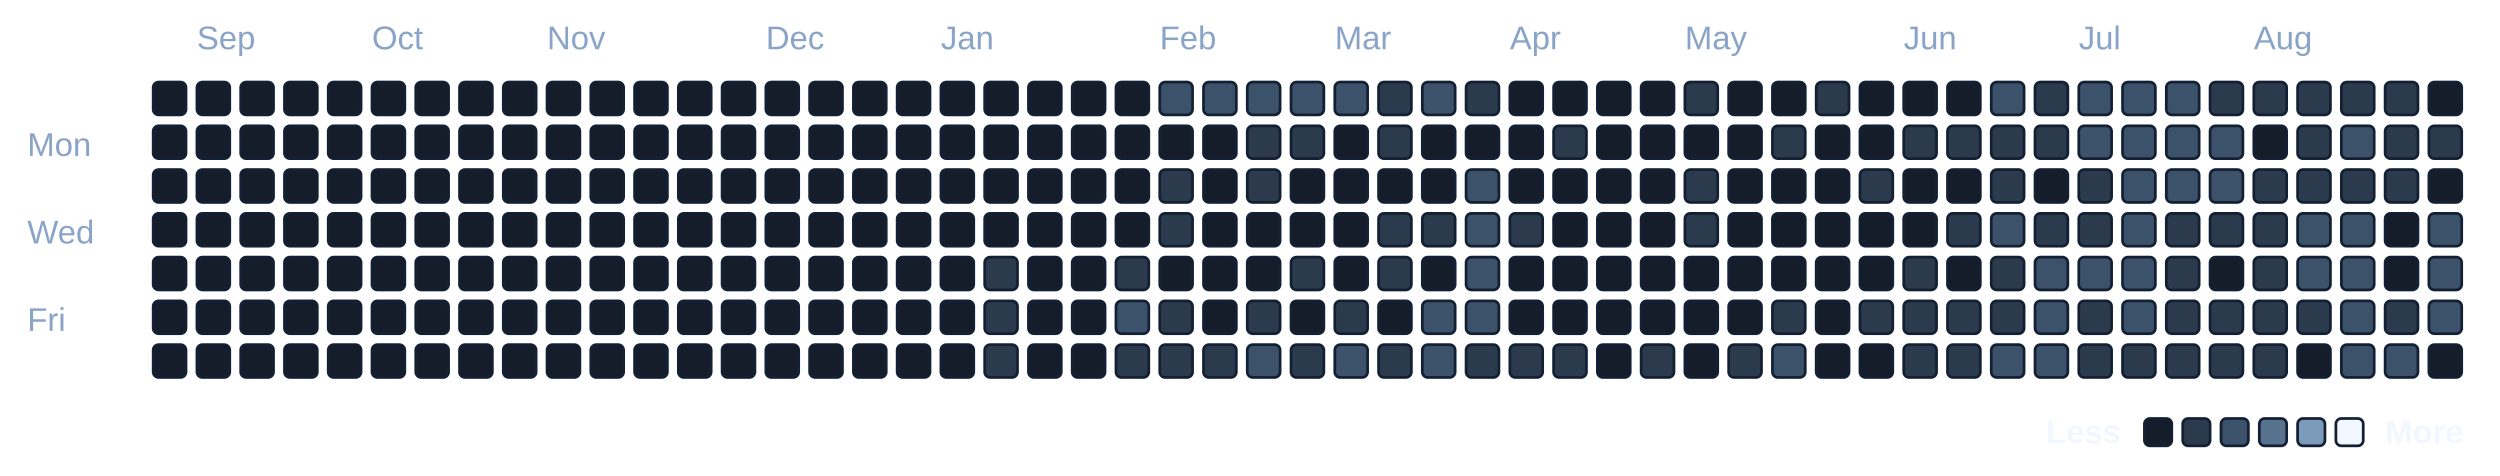
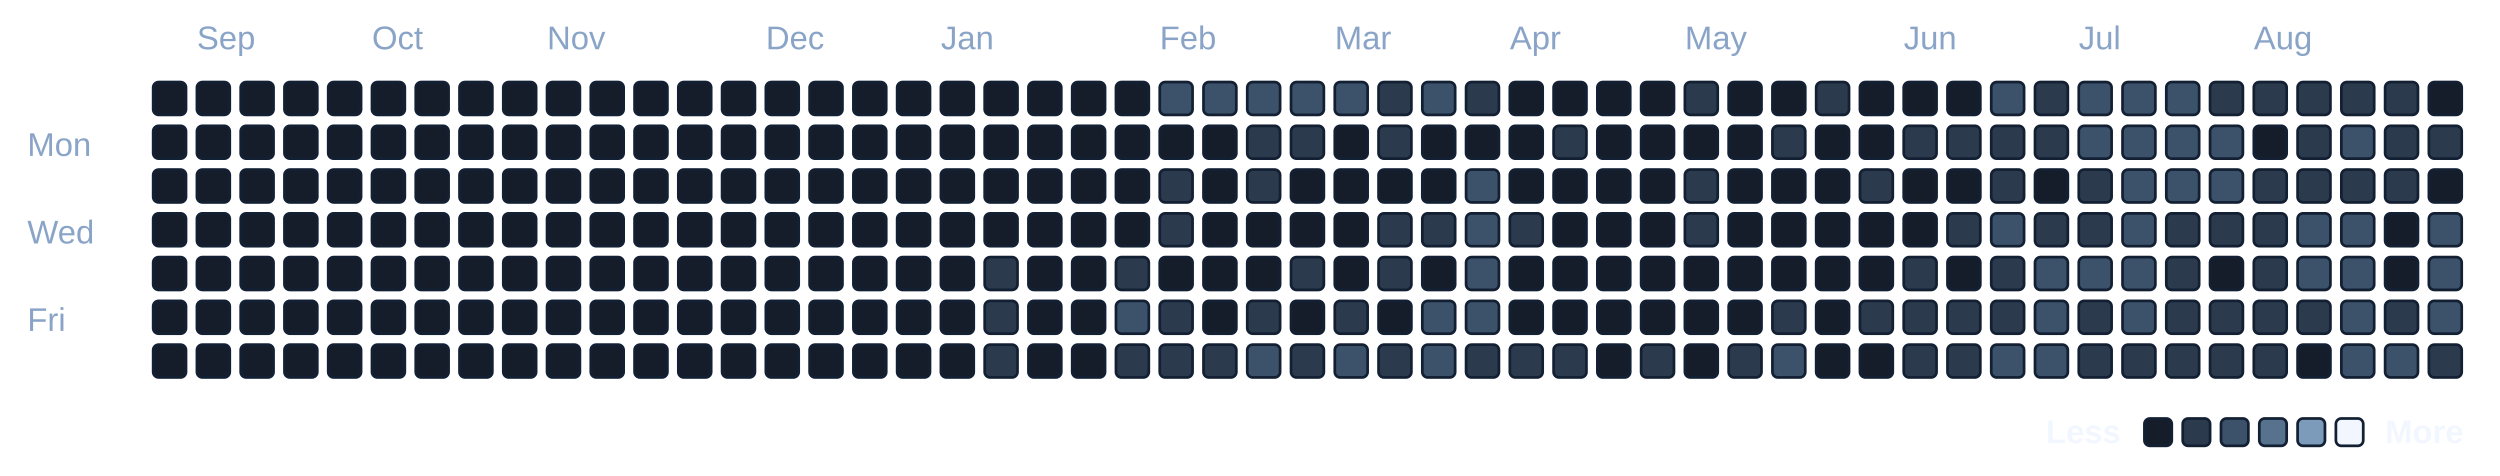
<svg xmlns="http://www.w3.org/2000/svg" baseProfile="tiny" height="174" version="1.2" width="914">
  <defs />
  <text fill="#8AA4C8" font-family="Segoe UI, Arial, sans-serif" font-size="12px" x="72" y="18">Sep</text>
  <text fill="#8AA4C8" font-family="Segoe UI, Arial, sans-serif" font-size="12px" x="136" y="18">Oct</text>
  <text fill="#8AA4C8" font-family="Segoe UI, Arial, sans-serif" font-size="12px" x="200" y="18">Nov</text>
  <text fill="#8AA4C8" font-family="Segoe UI, Arial, sans-serif" font-size="12px" x="280" y="18">Dec</text>
  <text fill="#8AA4C8" font-family="Segoe UI, Arial, sans-serif" font-size="12px" x="344" y="18">Jan</text>
  <text fill="#8AA4C8" font-family="Segoe UI, Arial, sans-serif" font-size="12px" x="424" y="18">Feb</text>
  <text fill="#8AA4C8" font-family="Segoe UI, Arial, sans-serif" font-size="12px" x="488" y="18">Mar</text>
  <text fill="#8AA4C8" font-family="Segoe UI, Arial, sans-serif" font-size="12px" x="552" y="18">Apr</text>
  <text fill="#8AA4C8" font-family="Segoe UI, Arial, sans-serif" font-size="12px" x="616" y="18">May</text>
  <text fill="#8AA4C8" font-family="Segoe UI, Arial, sans-serif" font-size="12px" x="696" y="18">Jun</text>
  <text fill="#8AA4C8" font-family="Segoe UI, Arial, sans-serif" font-size="12px" x="760" y="18">Jul</text>
  <text fill="#8AA4C8" font-family="Segoe UI, Arial, sans-serif" font-size="12px" x="824" y="18">Aug</text>
  <text fill="#8AA4C8" font-family="Segoe UI, Arial, sans-serif" font-size="12px" x="10" y="57">Mon</text>
  <text fill="#8AA4C8" font-family="Segoe UI, Arial, sans-serif" font-size="12px" x="10" y="89">Wed</text>
  <text fill="#8AA4C8" font-family="Segoe UI, Arial, sans-serif" font-size="12px" x="10" y="121">Fri</text>
  <rect fill="#151D2B" height="12" rx="2" ry="2" stroke="#132033" stroke-width="1" width="12" x="56" y="30" />
  <rect fill="#151D2B" height="12" rx="2" ry="2" stroke="#132033" stroke-width="1" width="12" x="56" y="46" />
  <rect fill="#151D2B" height="12" rx="2" ry="2" stroke="#132033" stroke-width="1" width="12" x="56" y="62" />
  <rect fill="#151D2B" height="12" rx="2" ry="2" stroke="#132033" stroke-width="1" width="12" x="56" y="78" />
  <rect fill="#151D2B" height="12" rx="2" ry="2" stroke="#132033" stroke-width="1" width="12" x="56" y="94" />
  <rect fill="#151D2B" height="12" rx="2" ry="2" stroke="#132033" stroke-width="1" width="12" x="56" y="110" />
  <rect fill="#151D2B" height="12" rx="2" ry="2" stroke="#132033" stroke-width="1" width="12" x="56" y="126" />
  <rect fill="#151D2B" height="12" rx="2" ry="2" stroke="#132033" stroke-width="1" width="12" x="72" y="30" />
  <rect fill="#151D2B" height="12" rx="2" ry="2" stroke="#132033" stroke-width="1" width="12" x="72" y="46" />
  <rect fill="#151D2B" height="12" rx="2" ry="2" stroke="#132033" stroke-width="1" width="12" x="72" y="62" />
  <rect fill="#151D2B" height="12" rx="2" ry="2" stroke="#132033" stroke-width="1" width="12" x="72" y="78" />
  <rect fill="#151D2B" height="12" rx="2" ry="2" stroke="#132033" stroke-width="1" width="12" x="72" y="94" />
  <rect fill="#151D2B" height="12" rx="2" ry="2" stroke="#132033" stroke-width="1" width="12" x="72" y="110" />
  <rect fill="#151D2B" height="12" rx="2" ry="2" stroke="#132033" stroke-width="1" width="12" x="72" y="126" />
  <rect fill="#151D2B" height="12" rx="2" ry="2" stroke="#132033" stroke-width="1" width="12" x="88" y="30" />
  <rect fill="#151D2B" height="12" rx="2" ry="2" stroke="#132033" stroke-width="1" width="12" x="88" y="46" />
  <rect fill="#151D2B" height="12" rx="2" ry="2" stroke="#132033" stroke-width="1" width="12" x="88" y="62" />
  <rect fill="#151D2B" height="12" rx="2" ry="2" stroke="#132033" stroke-width="1" width="12" x="88" y="78" />
  <rect fill="#151D2B" height="12" rx="2" ry="2" stroke="#132033" stroke-width="1" width="12" x="88" y="94" />
  <rect fill="#151D2B" height="12" rx="2" ry="2" stroke="#132033" stroke-width="1" width="12" x="88" y="110" />
  <rect fill="#151D2B" height="12" rx="2" ry="2" stroke="#132033" stroke-width="1" width="12" x="88" y="126" />
  <rect fill="#151D2B" height="12" rx="2" ry="2" stroke="#132033" stroke-width="1" width="12" x="104" y="30" />
  <rect fill="#151D2B" height="12" rx="2" ry="2" stroke="#132033" stroke-width="1" width="12" x="104" y="46" />
  <rect fill="#151D2B" height="12" rx="2" ry="2" stroke="#132033" stroke-width="1" width="12" x="104" y="62" />
  <rect fill="#151D2B" height="12" rx="2" ry="2" stroke="#132033" stroke-width="1" width="12" x="104" y="78" />
  <rect fill="#151D2B" height="12" rx="2" ry="2" stroke="#132033" stroke-width="1" width="12" x="104" y="94" />
  <rect fill="#151D2B" height="12" rx="2" ry="2" stroke="#132033" stroke-width="1" width="12" x="104" y="110" />
  <rect fill="#151D2B" height="12" rx="2" ry="2" stroke="#132033" stroke-width="1" width="12" x="104" y="126" />
  <rect fill="#151D2B" height="12" rx="2" ry="2" stroke="#132033" stroke-width="1" width="12" x="120" y="30" />
  <rect fill="#151D2B" height="12" rx="2" ry="2" stroke="#132033" stroke-width="1" width="12" x="120" y="46" />
  <rect fill="#151D2B" height="12" rx="2" ry="2" stroke="#132033" stroke-width="1" width="12" x="120" y="62" />
  <rect fill="#151D2B" height="12" rx="2" ry="2" stroke="#132033" stroke-width="1" width="12" x="120" y="78" />
  <rect fill="#151D2B" height="12" rx="2" ry="2" stroke="#132033" stroke-width="1" width="12" x="120" y="94" />
  <rect fill="#151D2B" height="12" rx="2" ry="2" stroke="#132033" stroke-width="1" width="12" x="120" y="110" />
  <rect fill="#151D2B" height="12" rx="2" ry="2" stroke="#132033" stroke-width="1" width="12" x="120" y="126" />
  <rect fill="#151D2B" height="12" rx="2" ry="2" stroke="#132033" stroke-width="1" width="12" x="136" y="30" />
  <rect fill="#151D2B" height="12" rx="2" ry="2" stroke="#132033" stroke-width="1" width="12" x="136" y="46" />
  <rect fill="#151D2B" height="12" rx="2" ry="2" stroke="#132033" stroke-width="1" width="12" x="136" y="62" />
  <rect fill="#151D2B" height="12" rx="2" ry="2" stroke="#132033" stroke-width="1" width="12" x="136" y="78" />
  <rect fill="#151D2B" height="12" rx="2" ry="2" stroke="#132033" stroke-width="1" width="12" x="136" y="94" />
  <rect fill="#151D2B" height="12" rx="2" ry="2" stroke="#132033" stroke-width="1" width="12" x="136" y="110" />
  <rect fill="#151D2B" height="12" rx="2" ry="2" stroke="#132033" stroke-width="1" width="12" x="136" y="126" />
  <rect fill="#151D2B" height="12" rx="2" ry="2" stroke="#132033" stroke-width="1" width="12" x="152" y="30" />
  <rect fill="#151D2B" height="12" rx="2" ry="2" stroke="#132033" stroke-width="1" width="12" x="152" y="46" />
  <rect fill="#151D2B" height="12" rx="2" ry="2" stroke="#132033" stroke-width="1" width="12" x="152" y="62" />
  <rect fill="#151D2B" height="12" rx="2" ry="2" stroke="#132033" stroke-width="1" width="12" x="152" y="78" />
  <rect fill="#151D2B" height="12" rx="2" ry="2" stroke="#132033" stroke-width="1" width="12" x="152" y="94" />
  <rect fill="#151D2B" height="12" rx="2" ry="2" stroke="#132033" stroke-width="1" width="12" x="152" y="110" />
  <rect fill="#151D2B" height="12" rx="2" ry="2" stroke="#132033" stroke-width="1" width="12" x="152" y="126" />
  <rect fill="#151D2B" height="12" rx="2" ry="2" stroke="#132033" stroke-width="1" width="12" x="168" y="30" />
  <rect fill="#151D2B" height="12" rx="2" ry="2" stroke="#132033" stroke-width="1" width="12" x="168" y="46" />
  <rect fill="#151D2B" height="12" rx="2" ry="2" stroke="#132033" stroke-width="1" width="12" x="168" y="62" />
  <rect fill="#151D2B" height="12" rx="2" ry="2" stroke="#132033" stroke-width="1" width="12" x="168" y="78" />
  <rect fill="#151D2B" height="12" rx="2" ry="2" stroke="#132033" stroke-width="1" width="12" x="168" y="94" />
  <rect fill="#151D2B" height="12" rx="2" ry="2" stroke="#132033" stroke-width="1" width="12" x="168" y="110" />
  <rect fill="#151D2B" height="12" rx="2" ry="2" stroke="#132033" stroke-width="1" width="12" x="168" y="126" />
  <rect fill="#151D2B" height="12" rx="2" ry="2" stroke="#132033" stroke-width="1" width="12" x="184" y="30" />
  <rect fill="#151D2B" height="12" rx="2" ry="2" stroke="#132033" stroke-width="1" width="12" x="184" y="46" />
  <rect fill="#151D2B" height="12" rx="2" ry="2" stroke="#132033" stroke-width="1" width="12" x="184" y="62" />
  <rect fill="#151D2B" height="12" rx="2" ry="2" stroke="#132033" stroke-width="1" width="12" x="184" y="78" />
  <rect fill="#151D2B" height="12" rx="2" ry="2" stroke="#132033" stroke-width="1" width="12" x="184" y="94" />
  <rect fill="#151D2B" height="12" rx="2" ry="2" stroke="#132033" stroke-width="1" width="12" x="184" y="110" />
  <rect fill="#151D2B" height="12" rx="2" ry="2" stroke="#132033" stroke-width="1" width="12" x="184" y="126" />
  <rect fill="#151D2B" height="12" rx="2" ry="2" stroke="#132033" stroke-width="1" width="12" x="200" y="30" />
  <rect fill="#151D2B" height="12" rx="2" ry="2" stroke="#132033" stroke-width="1" width="12" x="200" y="46" />
  <rect fill="#151D2B" height="12" rx="2" ry="2" stroke="#132033" stroke-width="1" width="12" x="200" y="62" />
  <rect fill="#151D2B" height="12" rx="2" ry="2" stroke="#132033" stroke-width="1" width="12" x="200" y="78" />
  <rect fill="#151D2B" height="12" rx="2" ry="2" stroke="#132033" stroke-width="1" width="12" x="200" y="94" />
  <rect fill="#151D2B" height="12" rx="2" ry="2" stroke="#132033" stroke-width="1" width="12" x="200" y="110" />
  <rect fill="#151D2B" height="12" rx="2" ry="2" stroke="#132033" stroke-width="1" width="12" x="200" y="126" />
  <rect fill="#151D2B" height="12" rx="2" ry="2" stroke="#132033" stroke-width="1" width="12" x="216" y="30" />
  <rect fill="#151D2B" height="12" rx="2" ry="2" stroke="#132033" stroke-width="1" width="12" x="216" y="46" />
  <rect fill="#151D2B" height="12" rx="2" ry="2" stroke="#132033" stroke-width="1" width="12" x="216" y="62" />
  <rect fill="#151D2B" height="12" rx="2" ry="2" stroke="#132033" stroke-width="1" width="12" x="216" y="78" />
  <rect fill="#151D2B" height="12" rx="2" ry="2" stroke="#132033" stroke-width="1" width="12" x="216" y="94" />
  <rect fill="#151D2B" height="12" rx="2" ry="2" stroke="#132033" stroke-width="1" width="12" x="216" y="110" />
  <rect fill="#151D2B" height="12" rx="2" ry="2" stroke="#132033" stroke-width="1" width="12" x="216" y="126" />
  <rect fill="#151D2B" height="12" rx="2" ry="2" stroke="#132033" stroke-width="1" width="12" x="232" y="30" />
  <rect fill="#151D2B" height="12" rx="2" ry="2" stroke="#132033" stroke-width="1" width="12" x="232" y="46" />
  <rect fill="#151D2B" height="12" rx="2" ry="2" stroke="#132033" stroke-width="1" width="12" x="232" y="62" />
  <rect fill="#151D2B" height="12" rx="2" ry="2" stroke="#132033" stroke-width="1" width="12" x="232" y="78" />
  <rect fill="#151D2B" height="12" rx="2" ry="2" stroke="#132033" stroke-width="1" width="12" x="232" y="94" />
  <rect fill="#151D2B" height="12" rx="2" ry="2" stroke="#132033" stroke-width="1" width="12" x="232" y="110" />
  <rect fill="#151D2B" height="12" rx="2" ry="2" stroke="#132033" stroke-width="1" width="12" x="232" y="126" />
  <rect fill="#151D2B" height="12" rx="2" ry="2" stroke="#132033" stroke-width="1" width="12" x="248" y="30" />
  <rect fill="#151D2B" height="12" rx="2" ry="2" stroke="#132033" stroke-width="1" width="12" x="248" y="46" />
  <rect fill="#151D2B" height="12" rx="2" ry="2" stroke="#132033" stroke-width="1" width="12" x="248" y="62" />
  <rect fill="#151D2B" height="12" rx="2" ry="2" stroke="#132033" stroke-width="1" width="12" x="248" y="78" />
  <rect fill="#151D2B" height="12" rx="2" ry="2" stroke="#132033" stroke-width="1" width="12" x="248" y="94" />
  <rect fill="#151D2B" height="12" rx="2" ry="2" stroke="#132033" stroke-width="1" width="12" x="248" y="110" />
  <rect fill="#151D2B" height="12" rx="2" ry="2" stroke="#132033" stroke-width="1" width="12" x="248" y="126" />
  <rect fill="#151D2B" height="12" rx="2" ry="2" stroke="#132033" stroke-width="1" width="12" x="264" y="30" />
  <rect fill="#151D2B" height="12" rx="2" ry="2" stroke="#132033" stroke-width="1" width="12" x="264" y="46" />
  <rect fill="#151D2B" height="12" rx="2" ry="2" stroke="#132033" stroke-width="1" width="12" x="264" y="62" />
  <rect fill="#151D2B" height="12" rx="2" ry="2" stroke="#132033" stroke-width="1" width="12" x="264" y="78" />
  <rect fill="#151D2B" height="12" rx="2" ry="2" stroke="#132033" stroke-width="1" width="12" x="264" y="94" />
  <rect fill="#151D2B" height="12" rx="2" ry="2" stroke="#132033" stroke-width="1" width="12" x="264" y="110" />
  <rect fill="#151D2B" height="12" rx="2" ry="2" stroke="#132033" stroke-width="1" width="12" x="264" y="126" />
  <rect fill="#151D2B" height="12" rx="2" ry="2" stroke="#132033" stroke-width="1" width="12" x="280" y="30" />
  <rect fill="#151D2B" height="12" rx="2" ry="2" stroke="#132033" stroke-width="1" width="12" x="280" y="46" />
  <rect fill="#151D2B" height="12" rx="2" ry="2" stroke="#132033" stroke-width="1" width="12" x="280" y="62" />
  <rect fill="#151D2B" height="12" rx="2" ry="2" stroke="#132033" stroke-width="1" width="12" x="280" y="78" />
  <rect fill="#151D2B" height="12" rx="2" ry="2" stroke="#132033" stroke-width="1" width="12" x="280" y="94" />
  <rect fill="#151D2B" height="12" rx="2" ry="2" stroke="#132033" stroke-width="1" width="12" x="280" y="110" />
  <rect fill="#151D2B" height="12" rx="2" ry="2" stroke="#132033" stroke-width="1" width="12" x="280" y="126" />
  <rect fill="#151D2B" height="12" rx="2" ry="2" stroke="#132033" stroke-width="1" width="12" x="296" y="30" />
  <rect fill="#151D2B" height="12" rx="2" ry="2" stroke="#132033" stroke-width="1" width="12" x="296" y="46" />
  <rect fill="#151D2B" height="12" rx="2" ry="2" stroke="#132033" stroke-width="1" width="12" x="296" y="62" />
  <rect fill="#151D2B" height="12" rx="2" ry="2" stroke="#132033" stroke-width="1" width="12" x="296" y="78" />
  <rect fill="#151D2B" height="12" rx="2" ry="2" stroke="#132033" stroke-width="1" width="12" x="296" y="94" />
  <rect fill="#151D2B" height="12" rx="2" ry="2" stroke="#132033" stroke-width="1" width="12" x="296" y="110" />
  <rect fill="#151D2B" height="12" rx="2" ry="2" stroke="#132033" stroke-width="1" width="12" x="296" y="126" />
  <rect fill="#151D2B" height="12" rx="2" ry="2" stroke="#132033" stroke-width="1" width="12" x="312" y="30" />
  <rect fill="#151D2B" height="12" rx="2" ry="2" stroke="#132033" stroke-width="1" width="12" x="312" y="46" />
  <rect fill="#151D2B" height="12" rx="2" ry="2" stroke="#132033" stroke-width="1" width="12" x="312" y="62" />
  <rect fill="#151D2B" height="12" rx="2" ry="2" stroke="#132033" stroke-width="1" width="12" x="312" y="78" />
  <rect fill="#151D2B" height="12" rx="2" ry="2" stroke="#132033" stroke-width="1" width="12" x="312" y="94" />
  <rect fill="#151D2B" height="12" rx="2" ry="2" stroke="#132033" stroke-width="1" width="12" x="312" y="110" />
  <rect fill="#151D2B" height="12" rx="2" ry="2" stroke="#132033" stroke-width="1" width="12" x="312" y="126" />
  <rect fill="#151D2B" height="12" rx="2" ry="2" stroke="#132033" stroke-width="1" width="12" x="328" y="30" />
  <rect fill="#151D2B" height="12" rx="2" ry="2" stroke="#132033" stroke-width="1" width="12" x="328" y="46" />
  <rect fill="#151D2B" height="12" rx="2" ry="2" stroke="#132033" stroke-width="1" width="12" x="328" y="62" />
  <rect fill="#151D2B" height="12" rx="2" ry="2" stroke="#132033" stroke-width="1" width="12" x="328" y="78" />
  <rect fill="#151D2B" height="12" rx="2" ry="2" stroke="#132033" stroke-width="1" width="12" x="328" y="94" />
  <rect fill="#151D2B" height="12" rx="2" ry="2" stroke="#132033" stroke-width="1" width="12" x="328" y="110" />
  <rect fill="#151D2B" height="12" rx="2" ry="2" stroke="#132033" stroke-width="1" width="12" x="328" y="126" />
  <rect fill="#151D2B" height="12" rx="2" ry="2" stroke="#132033" stroke-width="1" width="12" x="344" y="30" />
  <rect fill="#151D2B" height="12" rx="2" ry="2" stroke="#132033" stroke-width="1" width="12" x="344" y="46" />
  <rect fill="#151D2B" height="12" rx="2" ry="2" stroke="#132033" stroke-width="1" width="12" x="344" y="62" />
  <rect fill="#151D2B" height="12" rx="2" ry="2" stroke="#132033" stroke-width="1" width="12" x="344" y="78" />
  <rect fill="#151D2B" height="12" rx="2" ry="2" stroke="#132033" stroke-width="1" width="12" x="344" y="94" />
  <rect fill="#151D2B" height="12" rx="2" ry="2" stroke="#132033" stroke-width="1" width="12" x="344" y="110" />
  <rect fill="#151D2B" height="12" rx="2" ry="2" stroke="#132033" stroke-width="1" width="12" x="344" y="126" />
  <rect fill="#151D2B" height="12" rx="2" ry="2" stroke="#132033" stroke-width="1" width="12" x="360" y="30" />
  <rect fill="#151D2B" height="12" rx="2" ry="2" stroke="#132033" stroke-width="1" width="12" x="360" y="46" />
  <rect fill="#151D2B" height="12" rx="2" ry="2" stroke="#132033" stroke-width="1" width="12" x="360" y="62" />
  <rect fill="#151D2B" height="12" rx="2" ry="2" stroke="#132033" stroke-width="1" width="12" x="360" y="78" />
  <rect fill="#2B3A4C" height="12" rx="2" ry="2" stroke="#132033" stroke-width="1" width="12" x="360" y="94" />
  <rect fill="#2B3A4C" height="12" rx="2" ry="2" stroke="#132033" stroke-width="1" width="12" x="360" y="110" />
  <rect fill="#2B3A4C" height="12" rx="2" ry="2" stroke="#132033" stroke-width="1" width="12" x="360" y="126" />
  <rect fill="#151D2B" height="12" rx="2" ry="2" stroke="#132033" stroke-width="1" width="12" x="376" y="30" />
  <rect fill="#151D2B" height="12" rx="2" ry="2" stroke="#132033" stroke-width="1" width="12" x="376" y="46" />
  <rect fill="#151D2B" height="12" rx="2" ry="2" stroke="#132033" stroke-width="1" width="12" x="376" y="62" />
  <rect fill="#151D2B" height="12" rx="2" ry="2" stroke="#132033" stroke-width="1" width="12" x="376" y="78" />
  <rect fill="#151D2B" height="12" rx="2" ry="2" stroke="#132033" stroke-width="1" width="12" x="376" y="94" />
  <rect fill="#151D2B" height="12" rx="2" ry="2" stroke="#132033" stroke-width="1" width="12" x="376" y="110" />
  <rect fill="#151D2B" height="12" rx="2" ry="2" stroke="#132033" stroke-width="1" width="12" x="376" y="126" />
  <rect fill="#151D2B" height="12" rx="2" ry="2" stroke="#132033" stroke-width="1" width="12" x="392" y="30" />
  <rect fill="#151D2B" height="12" rx="2" ry="2" stroke="#132033" stroke-width="1" width="12" x="392" y="46" />
  <rect fill="#151D2B" height="12" rx="2" ry="2" stroke="#132033" stroke-width="1" width="12" x="392" y="62" />
  <rect fill="#151D2B" height="12" rx="2" ry="2" stroke="#132033" stroke-width="1" width="12" x="392" y="78" />
  <rect fill="#151D2B" height="12" rx="2" ry="2" stroke="#132033" stroke-width="1" width="12" x="392" y="94" />
  <rect fill="#151D2B" height="12" rx="2" ry="2" stroke="#132033" stroke-width="1" width="12" x="392" y="110" />
  <rect fill="#151D2B" height="12" rx="2" ry="2" stroke="#132033" stroke-width="1" width="12" x="392" y="126" />
  <rect fill="#151D2B" height="12" rx="2" ry="2" stroke="#132033" stroke-width="1" width="12" x="408" y="30" />
  <rect fill="#151D2B" height="12" rx="2" ry="2" stroke="#132033" stroke-width="1" width="12" x="408" y="46" />
  <rect fill="#151D2B" height="12" rx="2" ry="2" stroke="#132033" stroke-width="1" width="12" x="408" y="62" />
  <rect fill="#151D2B" height="12" rx="2" ry="2" stroke="#132033" stroke-width="1" width="12" x="408" y="78" />
  <rect fill="#2B3A4C" height="12" rx="2" ry="2" stroke="#132033" stroke-width="1" width="12" x="408" y="94" />
  <rect fill="#3C526A" height="12" rx="2" ry="2" stroke="#132033" stroke-width="1" width="12" x="408" y="110" />
  <rect fill="#2B3A4C" height="12" rx="2" ry="2" stroke="#132033" stroke-width="1" width="12" x="408" y="126" />
  <rect fill="#3C526A" height="12" rx="2" ry="2" stroke="#132033" stroke-width="1" width="12" x="424" y="30" />
  <rect fill="#151D2B" height="12" rx="2" ry="2" stroke="#132033" stroke-width="1" width="12" x="424" y="46" />
  <rect fill="#2B3A4C" height="12" rx="2" ry="2" stroke="#132033" stroke-width="1" width="12" x="424" y="62" />
  <rect fill="#2B3A4C" height="12" rx="2" ry="2" stroke="#132033" stroke-width="1" width="12" x="424" y="78" />
  <rect fill="#151D2B" height="12" rx="2" ry="2" stroke="#132033" stroke-width="1" width="12" x="424" y="94" />
  <rect fill="#2B3A4C" height="12" rx="2" ry="2" stroke="#132033" stroke-width="1" width="12" x="424" y="110" />
  <rect fill="#2B3A4C" height="12" rx="2" ry="2" stroke="#132033" stroke-width="1" width="12" x="424" y="126" />
  <rect fill="#3C526A" height="12" rx="2" ry="2" stroke="#132033" stroke-width="1" width="12" x="440" y="30" />
  <rect fill="#151D2B" height="12" rx="2" ry="2" stroke="#132033" stroke-width="1" width="12" x="440" y="46" />
  <rect fill="#151D2B" height="12" rx="2" ry="2" stroke="#132033" stroke-width="1" width="12" x="440" y="62" />
  <rect fill="#151D2B" height="12" rx="2" ry="2" stroke="#132033" stroke-width="1" width="12" x="440" y="78" />
  <rect fill="#151D2B" height="12" rx="2" ry="2" stroke="#132033" stroke-width="1" width="12" x="440" y="94" />
  <rect fill="#151D2B" height="12" rx="2" ry="2" stroke="#132033" stroke-width="1" width="12" x="440" y="110" />
  <rect fill="#2B3A4C" height="12" rx="2" ry="2" stroke="#132033" stroke-width="1" width="12" x="440" y="126" />
  <rect fill="#3C526A" height="12" rx="2" ry="2" stroke="#132033" stroke-width="1" width="12" x="456" y="30" />
  <rect fill="#2B3A4C" height="12" rx="2" ry="2" stroke="#132033" stroke-width="1" width="12" x="456" y="46" />
  <rect fill="#2B3A4C" height="12" rx="2" ry="2" stroke="#132033" stroke-width="1" width="12" x="456" y="62" />
  <rect fill="#151D2B" height="12" rx="2" ry="2" stroke="#132033" stroke-width="1" width="12" x="456" y="78" />
  <rect fill="#151D2B" height="12" rx="2" ry="2" stroke="#132033" stroke-width="1" width="12" x="456" y="94" />
  <rect fill="#2B3A4C" height="12" rx="2" ry="2" stroke="#132033" stroke-width="1" width="12" x="456" y="110" />
  <rect fill="#3C526A" height="12" rx="2" ry="2" stroke="#132033" stroke-width="1" width="12" x="456" y="126" />
  <rect fill="#3C526A" height="12" rx="2" ry="2" stroke="#132033" stroke-width="1" width="12" x="472" y="30" />
  <rect fill="#2B3A4C" height="12" rx="2" ry="2" stroke="#132033" stroke-width="1" width="12" x="472" y="46" />
  <rect fill="#151D2B" height="12" rx="2" ry="2" stroke="#132033" stroke-width="1" width="12" x="472" y="62" />
  <rect fill="#151D2B" height="12" rx="2" ry="2" stroke="#132033" stroke-width="1" width="12" x="472" y="78" />
  <rect fill="#2B3A4C" height="12" rx="2" ry="2" stroke="#132033" stroke-width="1" width="12" x="472" y="94" />
  <rect fill="#151D2B" height="12" rx="2" ry="2" stroke="#132033" stroke-width="1" width="12" x="472" y="110" />
  <rect fill="#2B3A4C" height="12" rx="2" ry="2" stroke="#132033" stroke-width="1" width="12" x="472" y="126" />
  <rect fill="#3C526A" height="12" rx="2" ry="2" stroke="#132033" stroke-width="1" width="12" x="488" y="30" />
  <rect fill="#151D2B" height="12" rx="2" ry="2" stroke="#132033" stroke-width="1" width="12" x="488" y="46" />
  <rect fill="#151D2B" height="12" rx="2" ry="2" stroke="#132033" stroke-width="1" width="12" x="488" y="62" />
  <rect fill="#151D2B" height="12" rx="2" ry="2" stroke="#132033" stroke-width="1" width="12" x="488" y="78" />
  <rect fill="#151D2B" height="12" rx="2" ry="2" stroke="#132033" stroke-width="1" width="12" x="488" y="94" />
  <rect fill="#2B3A4C" height="12" rx="2" ry="2" stroke="#132033" stroke-width="1" width="12" x="488" y="110" />
  <rect fill="#3C526A" height="12" rx="2" ry="2" stroke="#132033" stroke-width="1" width="12" x="488" y="126" />
  <rect fill="#2B3A4C" height="12" rx="2" ry="2" stroke="#132033" stroke-width="1" width="12" x="504" y="30" />
  <rect fill="#2B3A4C" height="12" rx="2" ry="2" stroke="#132033" stroke-width="1" width="12" x="504" y="46" />
  <rect fill="#151D2B" height="12" rx="2" ry="2" stroke="#132033" stroke-width="1" width="12" x="504" y="62" />
  <rect fill="#2B3A4C" height="12" rx="2" ry="2" stroke="#132033" stroke-width="1" width="12" x="504" y="78" />
  <rect fill="#2B3A4C" height="12" rx="2" ry="2" stroke="#132033" stroke-width="1" width="12" x="504" y="94" />
  <rect fill="#151D2B" height="12" rx="2" ry="2" stroke="#132033" stroke-width="1" width="12" x="504" y="110" />
  <rect fill="#2B3A4C" height="12" rx="2" ry="2" stroke="#132033" stroke-width="1" width="12" x="504" y="126" />
  <rect fill="#3C526A" height="12" rx="2" ry="2" stroke="#132033" stroke-width="1" width="12" x="520" y="30" />
  <rect fill="#151D2B" height="12" rx="2" ry="2" stroke="#132033" stroke-width="1" width="12" x="520" y="46" />
  <rect fill="#151D2B" height="12" rx="2" ry="2" stroke="#132033" stroke-width="1" width="12" x="520" y="62" />
  <rect fill="#2B3A4C" height="12" rx="2" ry="2" stroke="#132033" stroke-width="1" width="12" x="520" y="78" />
  <rect fill="#151D2B" height="12" rx="2" ry="2" stroke="#132033" stroke-width="1" width="12" x="520" y="94" />
  <rect fill="#3C526A" height="12" rx="2" ry="2" stroke="#132033" stroke-width="1" width="12" x="520" y="110" />
  <rect fill="#3C526A" height="12" rx="2" ry="2" stroke="#132033" stroke-width="1" width="12" x="520" y="126" />
  <rect fill="#2B3A4C" height="12" rx="2" ry="2" stroke="#132033" stroke-width="1" width="12" x="536" y="30" />
  <rect fill="#151D2B" height="12" rx="2" ry="2" stroke="#132033" stroke-width="1" width="12" x="536" y="46" />
  <rect fill="#3C526A" height="12" rx="2" ry="2" stroke="#132033" stroke-width="1" width="12" x="536" y="62" />
  <rect fill="#3C526A" height="12" rx="2" ry="2" stroke="#132033" stroke-width="1" width="12" x="536" y="78" />
  <rect fill="#3C526A" height="12" rx="2" ry="2" stroke="#132033" stroke-width="1" width="12" x="536" y="94" />
  <rect fill="#3C526A" height="12" rx="2" ry="2" stroke="#132033" stroke-width="1" width="12" x="536" y="110" />
  <rect fill="#2B3A4C" height="12" rx="2" ry="2" stroke="#132033" stroke-width="1" width="12" x="536" y="126" />
  <rect fill="#151D2B" height="12" rx="2" ry="2" stroke="#132033" stroke-width="1" width="12" x="552" y="30" />
  <rect fill="#151D2B" height="12" rx="2" ry="2" stroke="#132033" stroke-width="1" width="12" x="552" y="46" />
  <rect fill="#151D2B" height="12" rx="2" ry="2" stroke="#132033" stroke-width="1" width="12" x="552" y="62" />
  <rect fill="#2B3A4C" height="12" rx="2" ry="2" stroke="#132033" stroke-width="1" width="12" x="552" y="78" />
  <rect fill="#151D2B" height="12" rx="2" ry="2" stroke="#132033" stroke-width="1" width="12" x="552" y="94" />
  <rect fill="#151D2B" height="12" rx="2" ry="2" stroke="#132033" stroke-width="1" width="12" x="552" y="110" />
  <rect fill="#2B3A4C" height="12" rx="2" ry="2" stroke="#132033" stroke-width="1" width="12" x="552" y="126" />
  <rect fill="#151D2B" height="12" rx="2" ry="2" stroke="#132033" stroke-width="1" width="12" x="568" y="30" />
  <rect fill="#2B3A4C" height="12" rx="2" ry="2" stroke="#132033" stroke-width="1" width="12" x="568" y="46" />
  <rect fill="#151D2B" height="12" rx="2" ry="2" stroke="#132033" stroke-width="1" width="12" x="568" y="62" />
  <rect fill="#151D2B" height="12" rx="2" ry="2" stroke="#132033" stroke-width="1" width="12" x="568" y="78" />
  <rect fill="#151D2B" height="12" rx="2" ry="2" stroke="#132033" stroke-width="1" width="12" x="568" y="94" />
  <rect fill="#151D2B" height="12" rx="2" ry="2" stroke="#132033" stroke-width="1" width="12" x="568" y="110" />
  <rect fill="#2B3A4C" height="12" rx="2" ry="2" stroke="#132033" stroke-width="1" width="12" x="568" y="126" />
  <rect fill="#151D2B" height="12" rx="2" ry="2" stroke="#132033" stroke-width="1" width="12" x="584" y="30" />
  <rect fill="#151D2B" height="12" rx="2" ry="2" stroke="#132033" stroke-width="1" width="12" x="584" y="46" />
  <rect fill="#151D2B" height="12" rx="2" ry="2" stroke="#132033" stroke-width="1" width="12" x="584" y="62" />
  <rect fill="#151D2B" height="12" rx="2" ry="2" stroke="#132033" stroke-width="1" width="12" x="584" y="78" />
  <rect fill="#151D2B" height="12" rx="2" ry="2" stroke="#132033" stroke-width="1" width="12" x="584" y="94" />
  <rect fill="#151D2B" height="12" rx="2" ry="2" stroke="#132033" stroke-width="1" width="12" x="584" y="110" />
  <rect fill="#151D2B" height="12" rx="2" ry="2" stroke="#132033" stroke-width="1" width="12" x="584" y="126" />
  <rect fill="#151D2B" height="12" rx="2" ry="2" stroke="#132033" stroke-width="1" width="12" x="600" y="30" />
  <rect fill="#151D2B" height="12" rx="2" ry="2" stroke="#132033" stroke-width="1" width="12" x="600" y="46" />
  <rect fill="#151D2B" height="12" rx="2" ry="2" stroke="#132033" stroke-width="1" width="12" x="600" y="62" />
  <rect fill="#151D2B" height="12" rx="2" ry="2" stroke="#132033" stroke-width="1" width="12" x="600" y="78" />
  <rect fill="#151D2B" height="12" rx="2" ry="2" stroke="#132033" stroke-width="1" width="12" x="600" y="94" />
  <rect fill="#151D2B" height="12" rx="2" ry="2" stroke="#132033" stroke-width="1" width="12" x="600" y="110" />
  <rect fill="#2B3A4C" height="12" rx="2" ry="2" stroke="#132033" stroke-width="1" width="12" x="600" y="126" />
  <rect fill="#2B3A4C" height="12" rx="2" ry="2" stroke="#132033" stroke-width="1" width="12" x="616" y="30" />
  <rect fill="#151D2B" height="12" rx="2" ry="2" stroke="#132033" stroke-width="1" width="12" x="616" y="46" />
  <rect fill="#2B3A4C" height="12" rx="2" ry="2" stroke="#132033" stroke-width="1" width="12" x="616" y="62" />
  <rect fill="#2B3A4C" height="12" rx="2" ry="2" stroke="#132033" stroke-width="1" width="12" x="616" y="78" />
  <rect fill="#151D2B" height="12" rx="2" ry="2" stroke="#132033" stroke-width="1" width="12" x="616" y="94" />
  <rect fill="#151D2B" height="12" rx="2" ry="2" stroke="#132033" stroke-width="1" width="12" x="616" y="110" />
  <rect fill="#151D2B" height="12" rx="2" ry="2" stroke="#132033" stroke-width="1" width="12" x="616" y="126" />
  <rect fill="#151D2B" height="12" rx="2" ry="2" stroke="#132033" stroke-width="1" width="12" x="632" y="30" />
  <rect fill="#151D2B" height="12" rx="2" ry="2" stroke="#132033" stroke-width="1" width="12" x="632" y="46" />
  <rect fill="#151D2B" height="12" rx="2" ry="2" stroke="#132033" stroke-width="1" width="12" x="632" y="62" />
  <rect fill="#151D2B" height="12" rx="2" ry="2" stroke="#132033" stroke-width="1" width="12" x="632" y="78" />
  <rect fill="#151D2B" height="12" rx="2" ry="2" stroke="#132033" stroke-width="1" width="12" x="632" y="94" />
  <rect fill="#151D2B" height="12" rx="2" ry="2" stroke="#132033" stroke-width="1" width="12" x="632" y="110" />
  <rect fill="#2B3A4C" height="12" rx="2" ry="2" stroke="#132033" stroke-width="1" width="12" x="632" y="126" />
  <rect fill="#151D2B" height="12" rx="2" ry="2" stroke="#132033" stroke-width="1" width="12" x="648" y="30" />
  <rect fill="#2B3A4C" height="12" rx="2" ry="2" stroke="#132033" stroke-width="1" width="12" x="648" y="46" />
  <rect fill="#151D2B" height="12" rx="2" ry="2" stroke="#132033" stroke-width="1" width="12" x="648" y="62" />
  <rect fill="#151D2B" height="12" rx="2" ry="2" stroke="#132033" stroke-width="1" width="12" x="648" y="78" />
  <rect fill="#151D2B" height="12" rx="2" ry="2" stroke="#132033" stroke-width="1" width="12" x="648" y="94" />
  <rect fill="#2B3A4C" height="12" rx="2" ry="2" stroke="#132033" stroke-width="1" width="12" x="648" y="110" />
  <rect fill="#3C526A" height="12" rx="2" ry="2" stroke="#132033" stroke-width="1" width="12" x="648" y="126" />
  <rect fill="#2B3A4C" height="12" rx="2" ry="2" stroke="#132033" stroke-width="1" width="12" x="664" y="30" />
  <rect fill="#151D2B" height="12" rx="2" ry="2" stroke="#132033" stroke-width="1" width="12" x="664" y="46" />
  <rect fill="#151D2B" height="12" rx="2" ry="2" stroke="#132033" stroke-width="1" width="12" x="664" y="62" />
  <rect fill="#151D2B" height="12" rx="2" ry="2" stroke="#132033" stroke-width="1" width="12" x="664" y="78" />
  <rect fill="#151D2B" height="12" rx="2" ry="2" stroke="#132033" stroke-width="1" width="12" x="664" y="94" />
  <rect fill="#151D2B" height="12" rx="2" ry="2" stroke="#132033" stroke-width="1" width="12" x="664" y="110" />
  <rect fill="#151D2B" height="12" rx="2" ry="2" stroke="#132033" stroke-width="1" width="12" x="664" y="126" />
  <rect fill="#151D2B" height="12" rx="2" ry="2" stroke="#132033" stroke-width="1" width="12" x="680" y="30" />
  <rect fill="#151D2B" height="12" rx="2" ry="2" stroke="#132033" stroke-width="1" width="12" x="680" y="46" />
  <rect fill="#2B3A4C" height="12" rx="2" ry="2" stroke="#132033" stroke-width="1" width="12" x="680" y="62" />
  <rect fill="#151D2B" height="12" rx="2" ry="2" stroke="#132033" stroke-width="1" width="12" x="680" y="78" />
  <rect fill="#151D2B" height="12" rx="2" ry="2" stroke="#132033" stroke-width="1" width="12" x="680" y="94" />
  <rect fill="#2B3A4C" height="12" rx="2" ry="2" stroke="#132033" stroke-width="1" width="12" x="680" y="110" />
  <rect fill="#151D2B" height="12" rx="2" ry="2" stroke="#132033" stroke-width="1" width="12" x="680" y="126" />
  <rect fill="#151D2B" height="12" rx="2" ry="2" stroke="#132033" stroke-width="1" width="12" x="696" y="30" />
  <rect fill="#2B3A4C" height="12" rx="2" ry="2" stroke="#132033" stroke-width="1" width="12" x="696" y="46" />
  <rect fill="#151D2B" height="12" rx="2" ry="2" stroke="#132033" stroke-width="1" width="12" x="696" y="62" />
  <rect fill="#151D2B" height="12" rx="2" ry="2" stroke="#132033" stroke-width="1" width="12" x="696" y="78" />
  <rect fill="#2B3A4C" height="12" rx="2" ry="2" stroke="#132033" stroke-width="1" width="12" x="696" y="94" />
  <rect fill="#2B3A4C" height="12" rx="2" ry="2" stroke="#132033" stroke-width="1" width="12" x="696" y="110" />
  <rect fill="#2B3A4C" height="12" rx="2" ry="2" stroke="#132033" stroke-width="1" width="12" x="696" y="126" />
  <rect fill="#151D2B" height="12" rx="2" ry="2" stroke="#132033" stroke-width="1" width="12" x="712" y="30" />
  <rect fill="#2B3A4C" height="12" rx="2" ry="2" stroke="#132033" stroke-width="1" width="12" x="712" y="46" />
  <rect fill="#151D2B" height="12" rx="2" ry="2" stroke="#132033" stroke-width="1" width="12" x="712" y="62" />
  <rect fill="#2B3A4C" height="12" rx="2" ry="2" stroke="#132033" stroke-width="1" width="12" x="712" y="78" />
  <rect fill="#151D2B" height="12" rx="2" ry="2" stroke="#132033" stroke-width="1" width="12" x="712" y="94" />
  <rect fill="#2B3A4C" height="12" rx="2" ry="2" stroke="#132033" stroke-width="1" width="12" x="712" y="110" />
  <rect fill="#2B3A4C" height="12" rx="2" ry="2" stroke="#132033" stroke-width="1" width="12" x="712" y="126" />
  <rect fill="#3C526A" height="12" rx="2" ry="2" stroke="#132033" stroke-width="1" width="12" x="728" y="30" />
  <rect fill="#2B3A4C" height="12" rx="2" ry="2" stroke="#132033" stroke-width="1" width="12" x="728" y="46" />
  <rect fill="#2B3A4C" height="12" rx="2" ry="2" stroke="#132033" stroke-width="1" width="12" x="728" y="62" />
  <rect fill="#3C526A" height="12" rx="2" ry="2" stroke="#132033" stroke-width="1" width="12" x="728" y="78" />
  <rect fill="#2B3A4C" height="12" rx="2" ry="2" stroke="#132033" stroke-width="1" width="12" x="728" y="94" />
  <rect fill="#2B3A4C" height="12" rx="2" ry="2" stroke="#132033" stroke-width="1" width="12" x="728" y="110" />
  <rect fill="#3C526A" height="12" rx="2" ry="2" stroke="#132033" stroke-width="1" width="12" x="728" y="126" />
  <rect fill="#2B3A4C" height="12" rx="2" ry="2" stroke="#132033" stroke-width="1" width="12" x="744" y="30" />
  <rect fill="#2B3A4C" height="12" rx="2" ry="2" stroke="#132033" stroke-width="1" width="12" x="744" y="46" />
  <rect fill="#151D2B" height="12" rx="2" ry="2" stroke="#132033" stroke-width="1" width="12" x="744" y="62" />
  <rect fill="#2B3A4C" height="12" rx="2" ry="2" stroke="#132033" stroke-width="1" width="12" x="744" y="78" />
  <rect fill="#3C526A" height="12" rx="2" ry="2" stroke="#132033" stroke-width="1" width="12" x="744" y="94" />
  <rect fill="#3C526A" height="12" rx="2" ry="2" stroke="#132033" stroke-width="1" width="12" x="744" y="110" />
  <rect fill="#3C526A" height="12" rx="2" ry="2" stroke="#132033" stroke-width="1" width="12" x="744" y="126" />
  <rect fill="#3C526A" height="12" rx="2" ry="2" stroke="#132033" stroke-width="1" width="12" x="760" y="30" />
  <rect fill="#3C526A" height="12" rx="2" ry="2" stroke="#132033" stroke-width="1" width="12" x="760" y="46" />
  <rect fill="#2B3A4C" height="12" rx="2" ry="2" stroke="#132033" stroke-width="1" width="12" x="760" y="62" />
  <rect fill="#2B3A4C" height="12" rx="2" ry="2" stroke="#132033" stroke-width="1" width="12" x="760" y="78" />
  <rect fill="#3C526A" height="12" rx="2" ry="2" stroke="#132033" stroke-width="1" width="12" x="760" y="94" />
  <rect fill="#2B3A4C" height="12" rx="2" ry="2" stroke="#132033" stroke-width="1" width="12" x="760" y="110" />
  <rect fill="#2B3A4C" height="12" rx="2" ry="2" stroke="#132033" stroke-width="1" width="12" x="760" y="126" />
  <rect fill="#3C526A" height="12" rx="2" ry="2" stroke="#132033" stroke-width="1" width="12" x="776" y="30" />
  <rect fill="#3C526A" height="12" rx="2" ry="2" stroke="#132033" stroke-width="1" width="12" x="776" y="46" />
  <rect fill="#3C526A" height="12" rx="2" ry="2" stroke="#132033" stroke-width="1" width="12" x="776" y="62" />
  <rect fill="#3C526A" height="12" rx="2" ry="2" stroke="#132033" stroke-width="1" width="12" x="776" y="78" />
  <rect fill="#3C526A" height="12" rx="2" ry="2" stroke="#132033" stroke-width="1" width="12" x="776" y="94" />
  <rect fill="#3C526A" height="12" rx="2" ry="2" stroke="#132033" stroke-width="1" width="12" x="776" y="110" />
  <rect fill="#2B3A4C" height="12" rx="2" ry="2" stroke="#132033" stroke-width="1" width="12" x="776" y="126" />
  <rect fill="#3C526A" height="12" rx="2" ry="2" stroke="#132033" stroke-width="1" width="12" x="792" y="30" />
  <rect fill="#3C526A" height="12" rx="2" ry="2" stroke="#132033" stroke-width="1" width="12" x="792" y="46" />
  <rect fill="#3C526A" height="12" rx="2" ry="2" stroke="#132033" stroke-width="1" width="12" x="792" y="62" />
  <rect fill="#2B3A4C" height="12" rx="2" ry="2" stroke="#132033" stroke-width="1" width="12" x="792" y="78" />
  <rect fill="#2B3A4C" height="12" rx="2" ry="2" stroke="#132033" stroke-width="1" width="12" x="792" y="94" />
  <rect fill="#2B3A4C" height="12" rx="2" ry="2" stroke="#132033" stroke-width="1" width="12" x="792" y="110" />
  <rect fill="#2B3A4C" height="12" rx="2" ry="2" stroke="#132033" stroke-width="1" width="12" x="792" y="126" />
  <rect fill="#2B3A4C" height="12" rx="2" ry="2" stroke="#132033" stroke-width="1" width="12" x="808" y="30" />
  <rect fill="#3C526A" height="12" rx="2" ry="2" stroke="#132033" stroke-width="1" width="12" x="808" y="46" />
  <rect fill="#3C526A" height="12" rx="2" ry="2" stroke="#132033" stroke-width="1" width="12" x="808" y="62" />
  <rect fill="#2B3A4C" height="12" rx="2" ry="2" stroke="#132033" stroke-width="1" width="12" x="808" y="78" />
  <rect fill="#151D2B" height="12" rx="2" ry="2" stroke="#132033" stroke-width="1" width="12" x="808" y="94" />
  <rect fill="#2B3A4C" height="12" rx="2" ry="2" stroke="#132033" stroke-width="1" width="12" x="808" y="110" />
  <rect fill="#2B3A4C" height="12" rx="2" ry="2" stroke="#132033" stroke-width="1" width="12" x="808" y="126" />
  <rect fill="#2B3A4C" height="12" rx="2" ry="2" stroke="#132033" stroke-width="1" width="12" x="824" y="30" />
  <rect fill="#151D2B" height="12" rx="2" ry="2" stroke="#132033" stroke-width="1" width="12" x="824" y="46" />
  <rect fill="#2B3A4C" height="12" rx="2" ry="2" stroke="#132033" stroke-width="1" width="12" x="824" y="62" />
  <rect fill="#2B3A4C" height="12" rx="2" ry="2" stroke="#132033" stroke-width="1" width="12" x="824" y="78" />
  <rect fill="#2B3A4C" height="12" rx="2" ry="2" stroke="#132033" stroke-width="1" width="12" x="824" y="94" />
  <rect fill="#2B3A4C" height="12" rx="2" ry="2" stroke="#132033" stroke-width="1" width="12" x="824" y="110" />
  <rect fill="#2B3A4C" height="12" rx="2" ry="2" stroke="#132033" stroke-width="1" width="12" x="824" y="126" />
  <rect fill="#2B3A4C" height="12" rx="2" ry="2" stroke="#132033" stroke-width="1" width="12" x="840" y="30" />
  <rect fill="#2B3A4C" height="12" rx="2" ry="2" stroke="#132033" stroke-width="1" width="12" x="840" y="46" />
  <rect fill="#2B3A4C" height="12" rx="2" ry="2" stroke="#132033" stroke-width="1" width="12" x="840" y="62" />
  <rect fill="#3C526A" height="12" rx="2" ry="2" stroke="#132033" stroke-width="1" width="12" x="840" y="78" />
  <rect fill="#3C526A" height="12" rx="2" ry="2" stroke="#132033" stroke-width="1" width="12" x="840" y="94" />
  <rect fill="#2B3A4C" height="12" rx="2" ry="2" stroke="#132033" stroke-width="1" width="12" x="840" y="110" />
  <rect fill="#151D2B" height="12" rx="2" ry="2" stroke="#132033" stroke-width="1" width="12" x="840" y="126" />
  <rect fill="#2B3A4C" height="12" rx="2" ry="2" stroke="#132033" stroke-width="1" width="12" x="856" y="30" />
  <rect fill="#3C526A" height="12" rx="2" ry="2" stroke="#132033" stroke-width="1" width="12" x="856" y="46" />
  <rect fill="#2B3A4C" height="12" rx="2" ry="2" stroke="#132033" stroke-width="1" width="12" x="856" y="62" />
  <rect fill="#3C526A" height="12" rx="2" ry="2" stroke="#132033" stroke-width="1" width="12" x="856" y="78" />
  <rect fill="#3C526A" height="12" rx="2" ry="2" stroke="#132033" stroke-width="1" width="12" x="856" y="94" />
  <rect fill="#3C526A" height="12" rx="2" ry="2" stroke="#132033" stroke-width="1" width="12" x="856" y="110" />
  <rect fill="#3C526A" height="12" rx="2" ry="2" stroke="#132033" stroke-width="1" width="12" x="856" y="126" />
  <rect fill="#2B3A4C" height="12" rx="2" ry="2" stroke="#132033" stroke-width="1" width="12" x="872" y="30" />
  <rect fill="#2B3A4C" height="12" rx="2" ry="2" stroke="#132033" stroke-width="1" width="12" x="872" y="46" />
  <rect fill="#2B3A4C" height="12" rx="2" ry="2" stroke="#132033" stroke-width="1" width="12" x="872" y="62" />
  <rect fill="#151D2B" height="12" rx="2" ry="2" stroke="#132033" stroke-width="1" width="12" x="872" y="78" />
  <rect fill="#151D2B" height="12" rx="2" ry="2" stroke="#132033" stroke-width="1" width="12" x="872" y="94" />
  <rect fill="#2B3A4C" height="12" rx="2" ry="2" stroke="#132033" stroke-width="1" width="12" x="872" y="110" />
  <rect fill="#3C526A" height="12" rx="2" ry="2" stroke="#132033" stroke-width="1" width="12" x="872" y="126" />
  <rect fill="#151D2B" height="12" rx="2" ry="2" stroke="#132033" stroke-width="1" width="12" x="888" y="30" />
  <rect fill="#2B3A4C" height="12" rx="2" ry="2" stroke="#132033" stroke-width="1" width="12" x="888" y="46" />
  <rect fill="#151D2B" height="12" rx="2" ry="2" stroke="#132033" stroke-width="1" width="12" x="888" y="62" />
  <rect fill="#3C526A" height="12" rx="2" ry="2" stroke="#132033" stroke-width="1" width="12" x="888" y="78" />
  <rect fill="#3C526A" height="12" rx="2" ry="2" stroke="#132033" stroke-width="1" width="12" x="888" y="94" />
  <rect fill="#3C526A" height="12" rx="2" ry="2" stroke="#132033" stroke-width="1" width="12" x="888" y="110" />
-   <rect fill="#151D2B" height="12" rx="2" ry="2" stroke="#132033" stroke-width="1" width="12" x="888" y="126" />
+   <rect fill="#2B3A4C" height="12" rx="2" ry="2" stroke="#132033" stroke-width="1" width="12" x="888" y="126" />
  <text fill="#F2F7FF" font-family="Segoe UI, Arial, sans-serif" font-size="12px" font-weight="600" x="748" y="162">Less</text>
  <rect fill="#151D2B" height="10" rx="2" ry="2" stroke="#132033" stroke-width="1" width="10" x="784" y="153" />
  <rect fill="#2B3A4C" height="10" rx="2" ry="2" stroke="#132033" stroke-width="1" width="10" x="798" y="153" />
  <rect fill="#3C526A" height="10" rx="2" ry="2" stroke="#132033" stroke-width="1" width="10" x="812" y="153" />
  <rect fill="#56728D" height="10" rx="2" ry="2" stroke="#132033" stroke-width="1" width="10" x="826" y="153" />
  <rect fill="#7C9AB9" height="10" rx="2" ry="2" stroke="#132033" stroke-width="1" width="10" x="840" y="153" />
  <rect fill="#F2F7FF" height="10" rx="2" ry="2" stroke="#132033" stroke-width="1" width="10" x="854" y="153" />
  <text fill="#F2F7FF" font-family="Segoe UI, Arial, sans-serif" font-size="12px" font-weight="600" x="872" y="162">More</text>
</svg>
